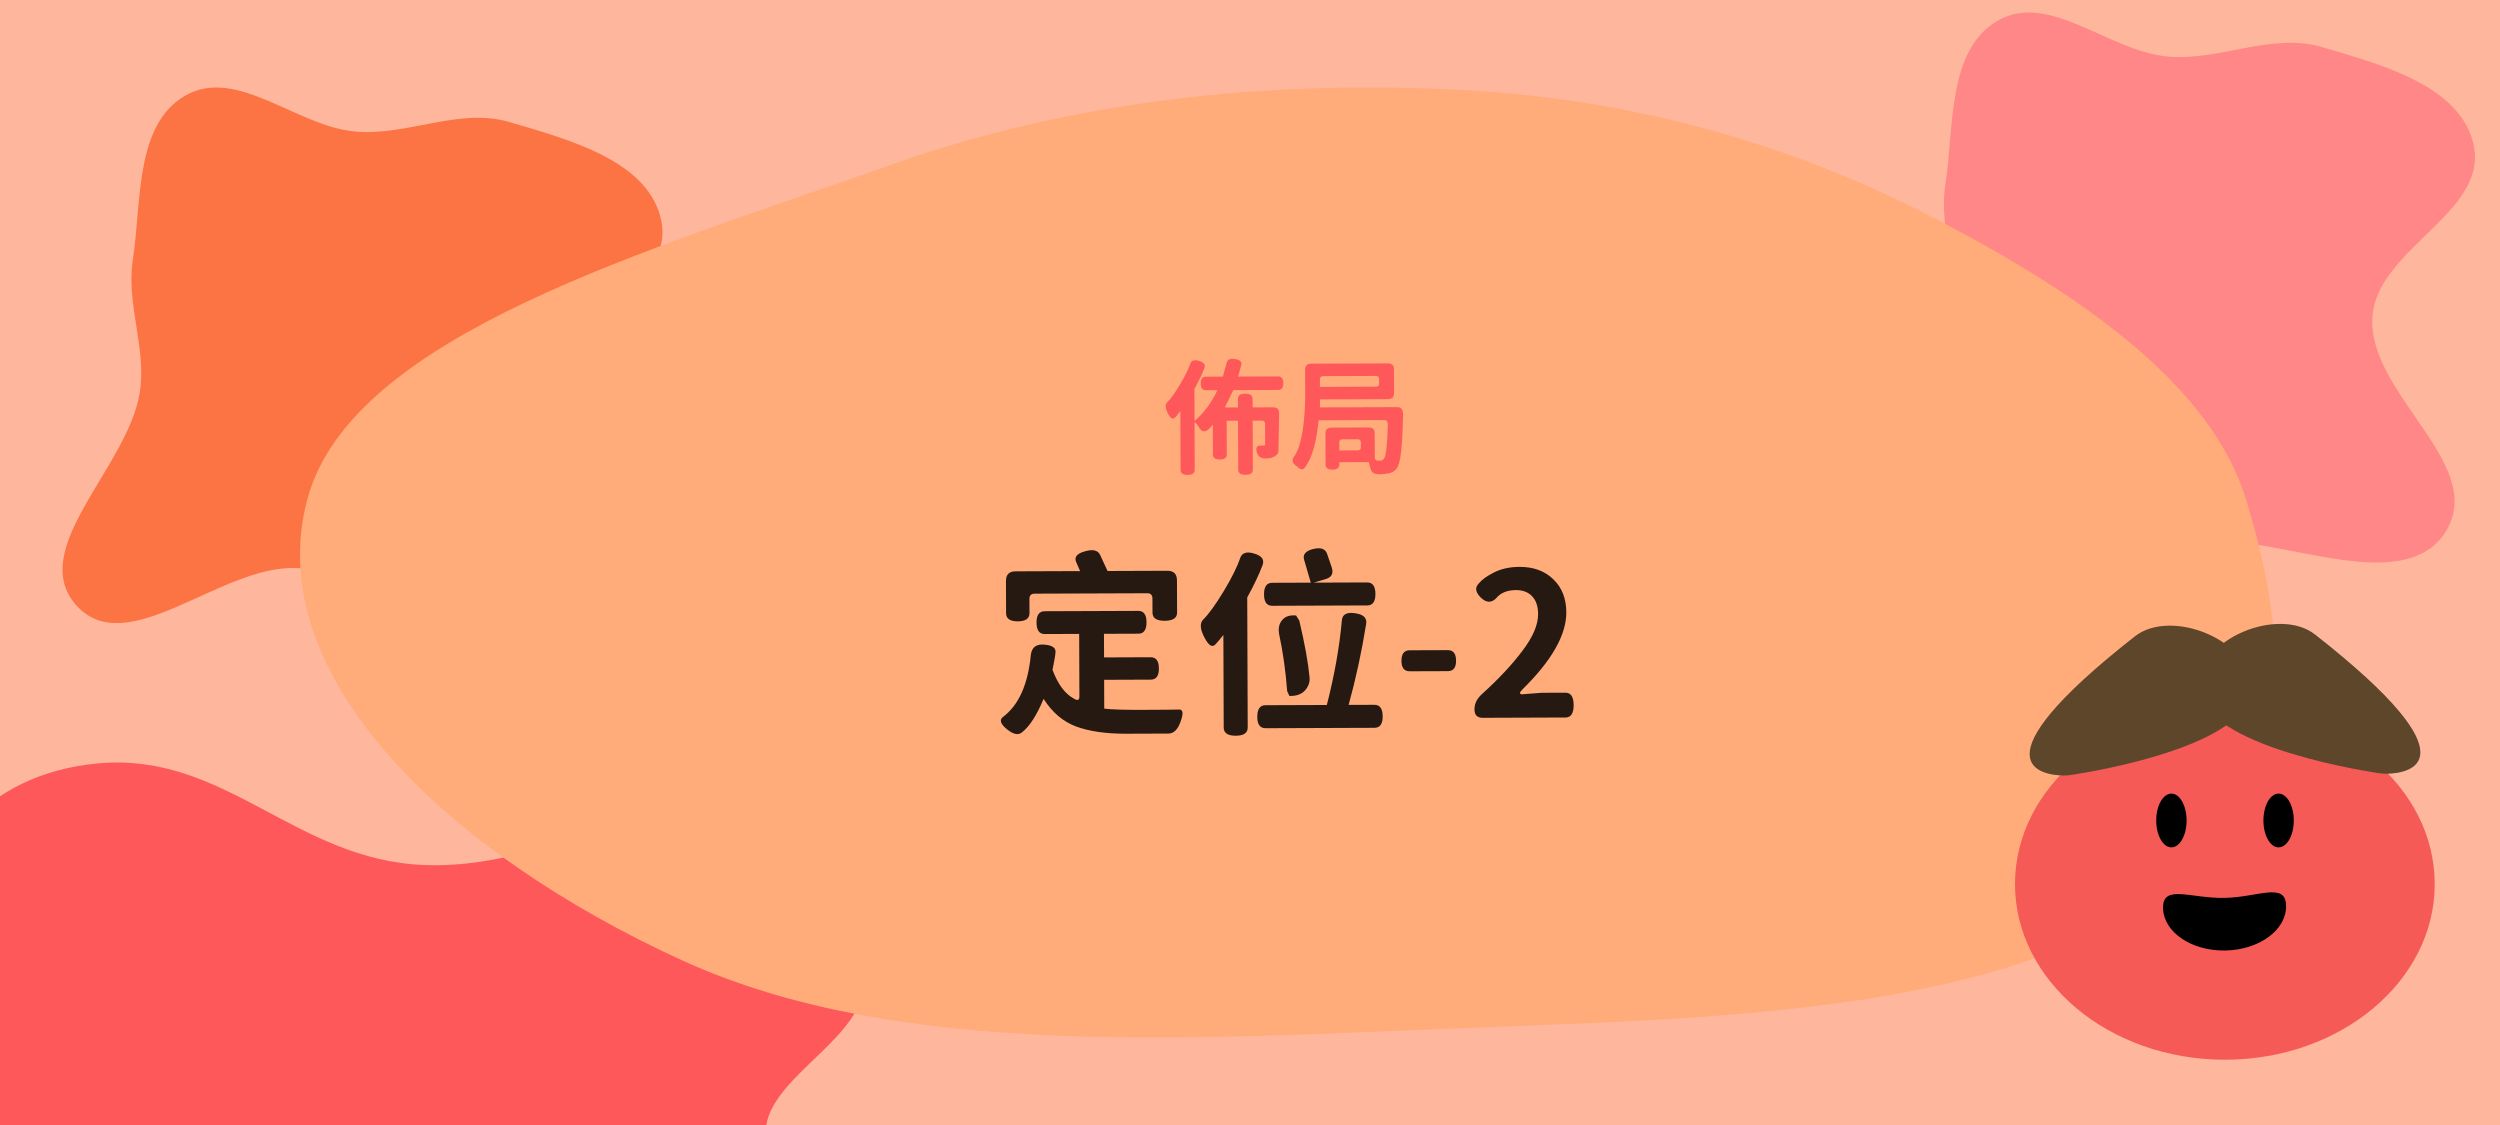
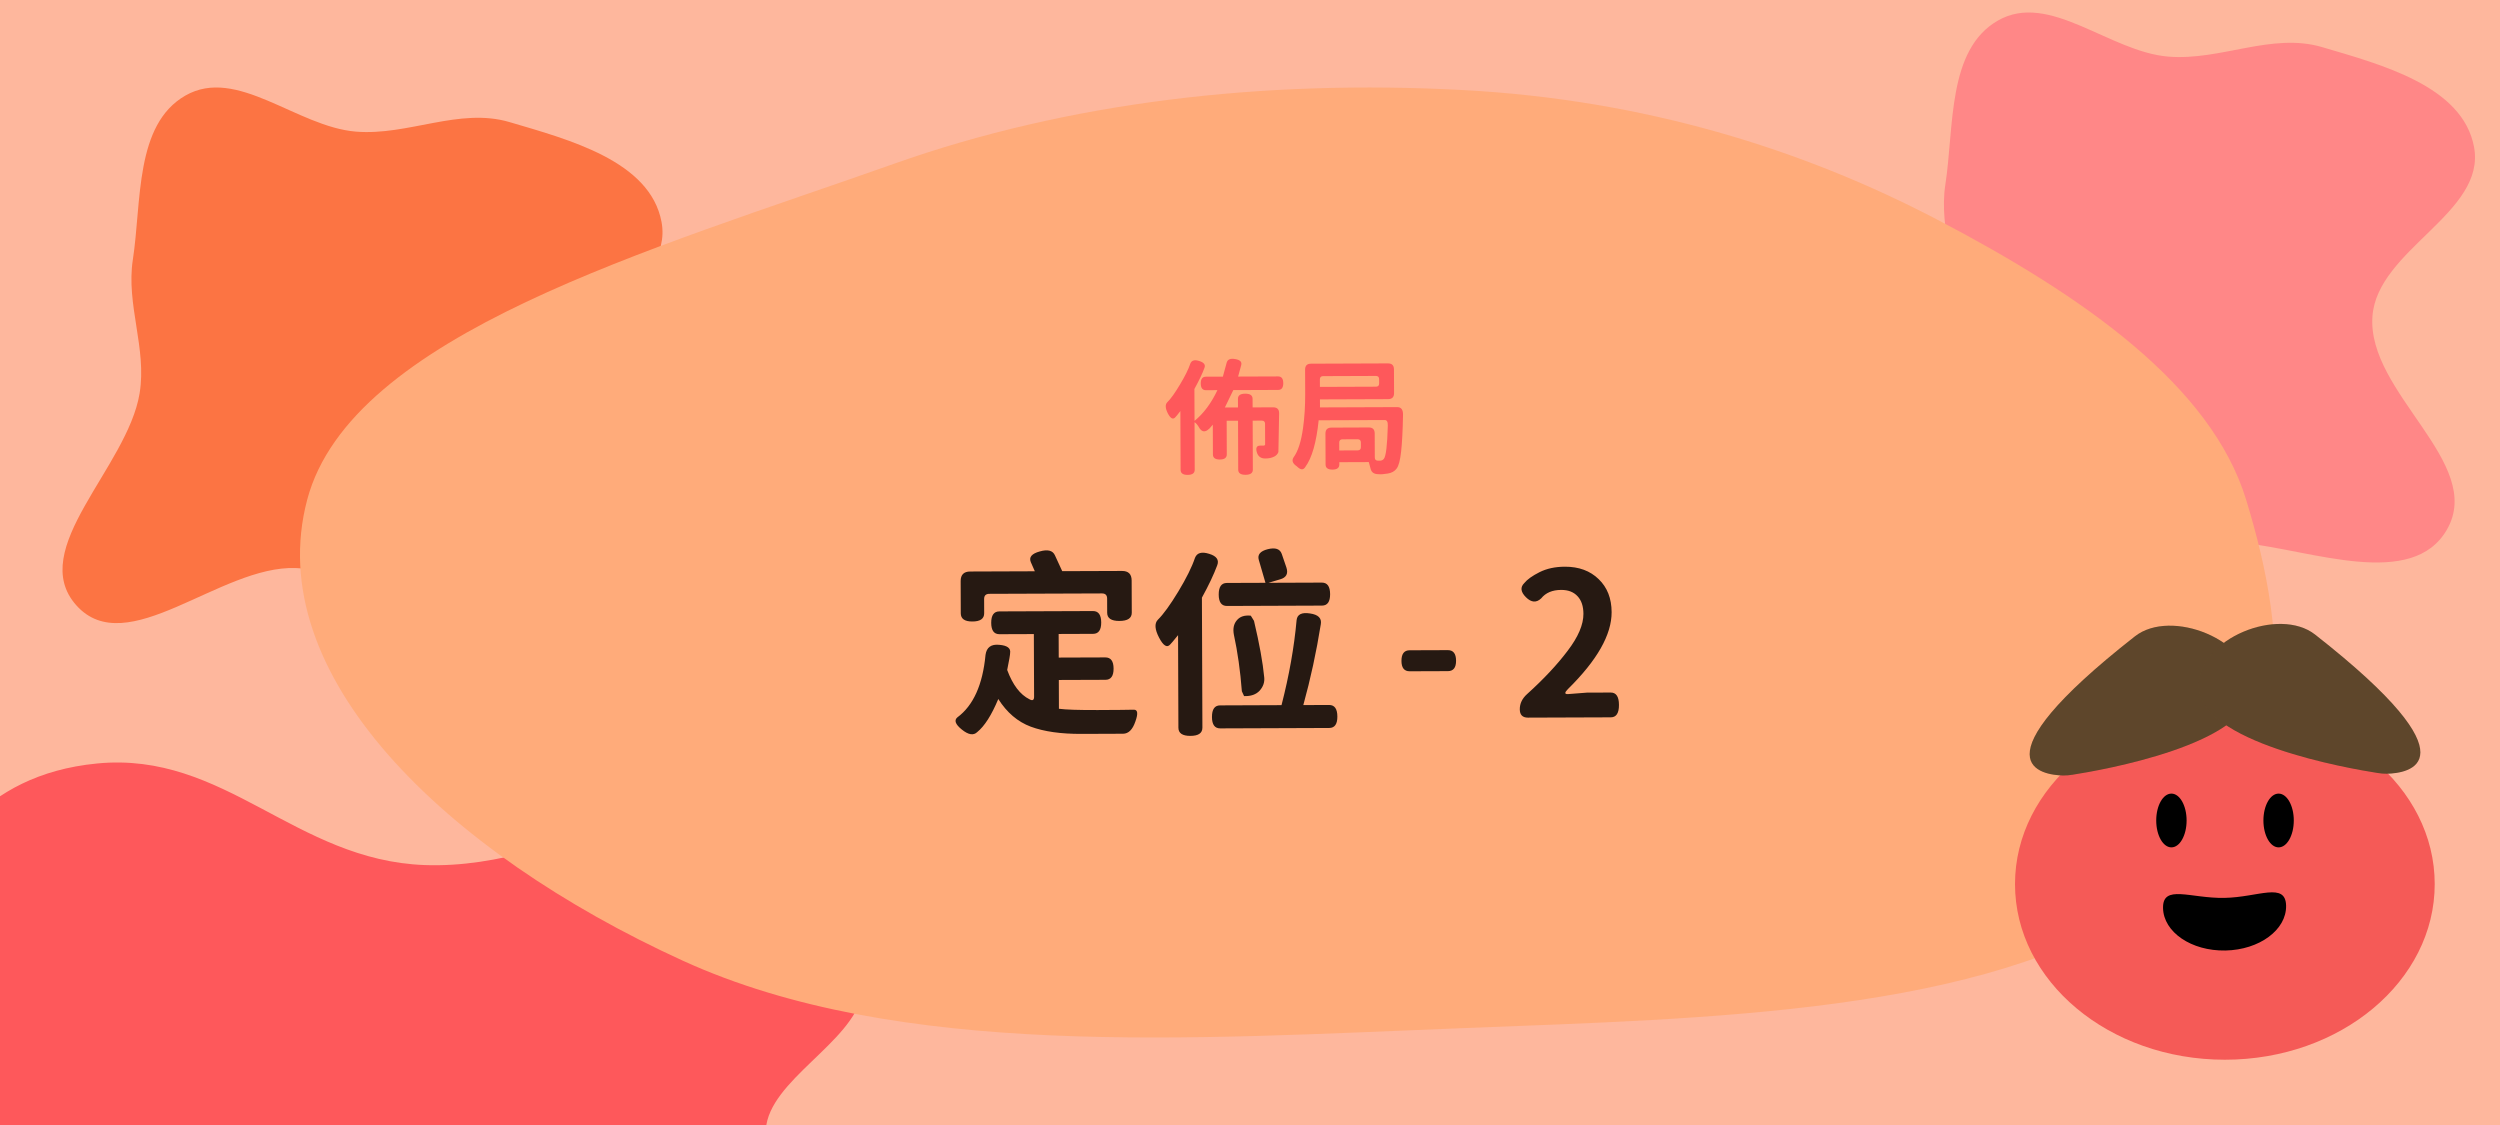
<svg xmlns="http://www.w3.org/2000/svg" width="200" height="90" viewBox="0 0 200 90" fill="none">
  <g clip-path="url(#clip0_2308_6841)">
    <rect width="200" height="90" fill="#FEB79D" />
    <path fill-rule="evenodd" clip-rule="evenodd" d="M-6.18 85.526C-5.521 81.351 -9.948 77.257 -7.655 73.239C-4.948 68.497 -1.652 61.992 7.772 61.078C17.997 60.087 23.6 68.826 33.978 69.205C45.818 69.637 56.588 60.196 66.887 63.237C76.243 66 70.121 74.012 68.975 79.539C68.168 83.434 61.536 86.431 61.267 90.346C60.85 96.397 75.769 103.853 67.023 107.895C58.356 111.9 45.738 103.802 34.253 102.83C27.316 102.243 20.566 103.925 13.618 103.373C4.658 102.66 -7.251 103.227 -11.753 99.17C-16.321 95.052 -6.927 90.254 -6.18 85.526Z" fill="#FE585B" />
    <path fill-rule="evenodd" clip-rule="evenodd" d="M28.474 10.53C32.649 10.872 36.743 8.58 40.761 9.767C45.503 11.168 52.008 12.874 52.922 17.752C53.913 23.046 45.174 25.946 44.795 31.318C44.363 37.447 53.804 43.022 50.763 48.353C48 53.196 39.988 50.027 34.461 49.434C30.566 49.016 27.569 45.584 23.654 45.444C17.603 45.228 10.147 52.951 6.105 48.424C2.1 43.937 10.197 37.406 11.17 31.46C11.758 27.869 10.075 24.375 10.627 20.779C11.34 16.14 10.773 9.976 14.83 7.646C18.948 5.281 23.746 10.143 28.474 10.53Z" fill="#FC7443" />
    <path fill-rule="evenodd" clip-rule="evenodd" d="M173.474 4.53C177.649 4.872 181.743 2.58 185.761 3.767C190.503 5.168 197.008 6.874 197.922 11.752C198.913 17.046 190.174 19.946 189.795 25.318C189.363 31.447 198.804 37.022 195.763 42.353C193 47.196 184.988 44.027 179.461 43.434C175.566 43.016 172.569 39.584 168.654 39.444C162.603 39.228 155.147 46.951 151.105 42.424C147.1 37.937 155.198 31.406 156.17 25.46C156.757 21.869 155.075 18.375 155.627 14.779C156.34 10.14 155.773 3.976 159.83 1.646C163.948 -0.719 168.746 4.143 173.474 4.53Z" fill="#FF8787" />
    <path fill-rule="evenodd" clip-rule="evenodd" d="M117.063 7.205C131.49 7.98 144.155 11.905 154.996 17.578C166.733 23.719 176.896 30.86 179.688 39.971C183.097 51.095 184.354 63.745 171.749 72.255C158.691 81.071 136.857 81.474 117.063 82.25C95.236 83.105 71.899 84.751 54.603 76.845C35.616 68.165 20.857 53.977 24.577 39.971C28.089 26.753 52.105 19.98 71.539 13.095C85.386 8.19 100.98 6.341 117.063 7.205Z" fill="#FFAB7A" />
    <ellipse cx="177.989" cy="70.727" rx="16.788" ry="14.051" fill="#F55A57" />
    <ellipse cx="173.713" cy="65.639" rx="1.215" ry="2.151" fill="black" />
    <ellipse cx="182.288" cy="65.639" rx="1.215" ry="2.151" fill="black" />
    <path d="M173.043 72.643C173.079 74.57 175.312 76.092 178.031 76.041C180.749 75.99 182.924 74.386 182.888 72.458C182.852 70.531 180.67 71.781 177.952 71.831C175.233 71.882 173.007 70.715 173.043 72.643Z" fill="black" />
    <path d="M170.798 50.904C173.679 48.645 180.102 51.191 180.102 55.022C180.103 59.542 168.088 61.623 165.803 61.978C165.554 62.017 165.305 62.044 165.056 62.039C163.427 62.006 157.617 61.237 170.798 50.904Z" fill="#6E5232" />
    <path d="M170.798 50.904C173.679 48.645 180.102 51.191 180.102 55.022C180.103 59.542 168.088 61.623 165.803 61.978C165.554 62.017 165.305 62.044 165.056 62.039C163.427 62.006 157.617 61.237 170.798 50.904Z" fill="url(#paint0_radial_2308_6841)" fill-opacity="0.15" />
    <path d="M185.204 50.763C182.323 48.505 175.9 51.051 175.9 54.881C175.899 59.401 187.914 61.483 190.199 61.837C190.448 61.876 190.697 61.903 190.946 61.898C192.575 61.866 198.385 61.097 185.204 50.763Z" fill="#6E5232" />
    <path d="M185.204 50.763C182.323 48.505 175.9 51.051 175.9 54.881C175.899 59.401 187.914 61.483 190.199 61.837C190.448 61.876 190.697 61.903 190.946 61.898C192.575 61.866 198.385 61.097 185.204 50.763Z" fill="url(#paint1_radial_2308_6841)" fill-opacity="0.15" />
    <path d="M102.249 30.114C102.523 30.113 102.66 30.293 102.661 30.653C102.663 31.013 102.527 31.193 102.254 31.194L98.663 31.208L97.989 32.6L99.039 32.596L99.036 31.906C99.035 31.633 99.228 31.495 99.615 31.494C100.008 31.493 100.205 31.628 100.206 31.902L100.209 32.592L101.849 32.586C102.175 32.585 102.336 32.747 102.33 33.074L102.272 36.164C102.219 36.311 102.116 36.428 101.963 36.515C101.744 36.63 101.497 36.684 101.224 36.678C100.871 36.686 100.643 36.517 100.542 36.171C100.447 35.824 100.537 35.651 100.81 35.65L101.08 35.649C101.167 35.648 101.21 35.611 101.21 35.538L101.204 33.908C101.203 33.735 101.116 33.648 100.943 33.649L100.213 33.652L100.227 37.572C100.228 37.845 100.032 37.983 99.639 37.984C99.252 37.985 99.058 37.849 99.057 37.576L99.043 33.656L98.133 33.66L98.143 36.349C98.144 36.623 97.957 36.76 97.584 36.762C97.217 36.763 97.034 36.627 97.033 36.354L97.024 33.974C96.791 34.248 96.689 34.362 96.715 34.315C96.429 34.583 96.183 34.57 95.975 34.278C95.82 34.005 95.683 33.839 95.563 33.779L95.577 37.579C95.578 37.852 95.389 37.99 95.009 37.991C94.635 37.993 94.448 37.857 94.447 37.583L94.43 32.883C94.211 33.171 94.075 33.338 94.022 33.385C93.842 33.586 93.645 33.483 93.43 33.077C93.222 32.664 93.204 32.368 93.377 32.187C93.656 31.913 93.994 31.442 94.392 30.773C94.796 30.105 95.074 29.544 95.226 29.09C95.325 28.83 95.561 28.759 95.935 28.878C96.315 28.996 96.456 29.179 96.357 29.426C96.205 29.853 95.937 30.418 95.553 31.119L95.563 33.669C96.287 33.08 96.897 32.261 97.394 31.212L96.474 31.216C96.2 31.217 96.063 31.037 96.061 30.677C96.06 30.317 96.196 30.137 96.469 30.136L97.829 30.131L98.135 29.009C98.208 28.749 98.437 28.655 98.824 28.727C99.211 28.792 99.368 28.955 99.296 29.215L99.049 30.126L102.249 30.114ZM108.611 36.031C108.785 36.03 108.871 35.943 108.871 35.77L108.869 35.4C108.868 35.226 108.782 35.14 108.608 35.141L107.398 35.145C107.225 35.146 107.139 35.233 107.139 35.406L107.141 36.036L108.611 36.031ZM110.33 30.334C110.33 30.161 110.243 30.075 110.069 30.075L105.849 30.091C105.676 30.092 105.59 30.179 105.59 30.352L105.593 30.952L110.073 30.935C110.246 30.935 110.332 30.848 110.332 30.674L110.33 30.334ZM105.596 31.952L105.599 32.592L111.779 32.569C112.105 32.568 112.259 32.787 112.241 33.227C112.219 34.427 112.169 35.388 112.092 36.108C112.014 36.822 111.893 37.282 111.727 37.489C111.568 37.703 111.335 37.834 111.028 37.882C110.729 37.936 110.479 37.954 110.279 37.935C109.925 37.936 109.715 37.79 109.647 37.497L109.505 36.967L107.145 36.976L107.146 37.156C107.147 37.429 106.964 37.567 106.597 37.568C106.23 37.57 106.047 37.434 106.046 37.16L106.036 34.69C106.035 34.37 106.195 34.21 106.515 34.209L109.505 34.197C109.818 34.196 109.975 34.356 109.976 34.676L109.984 36.596C109.984 36.769 110.071 36.855 110.245 36.855L110.375 36.854C110.508 36.86 110.618 36.813 110.704 36.713C110.877 36.512 110.983 35.629 111.024 34.062C111.036 33.755 110.956 33.602 110.782 33.603L105.493 33.622C105.312 35.39 104.957 36.634 104.426 37.356C104.281 37.597 104.084 37.608 103.836 37.388L103.736 37.299C103.409 37.08 103.324 36.844 103.484 36.59C103.842 36.108 104.095 35.321 104.245 34.227C104.362 33.386 104.418 32.49 104.415 31.536L104.408 29.576C104.406 29.256 104.562 29.096 104.876 29.095L111.036 29.072C111.356 29.07 111.516 29.23 111.517 29.55L111.525 31.45C111.526 31.77 111.366 31.93 111.046 31.932L105.596 31.952Z" fill="#FE585B" />
-     <path d="M82.769 47.493C82.492 47.495 82.354 47.634 82.355 47.911L82.359 49.047C82.361 49.484 82.047 49.704 81.417 49.707C80.799 49.709 80.489 49.491 80.487 49.054L80.477 46.478C80.475 45.966 80.731 45.709 81.243 45.707L86.41 45.688L86.088 44.953C85.926 44.559 86.165 44.276 86.805 44.103C87.444 43.919 87.85 44.024 88.022 44.418L88.603 45.68L93.386 45.662C93.898 45.66 94.155 45.915 94.157 46.427L94.167 49.003C94.168 49.441 93.839 49.66 93.177 49.663C92.527 49.665 92.201 49.448 92.199 49.011L92.195 47.875C92.194 47.597 92.055 47.459 91.777 47.46L82.769 47.493ZM88.331 54.385L88.339 56.689C88.894 56.762 89.929 56.795 91.444 56.789C92.958 56.784 93.918 56.775 94.324 56.763C94.644 56.751 94.687 57.065 94.455 57.706C94.234 58.358 93.904 58.684 93.467 58.686L90.139 58.698C88.496 58.704 87.146 58.512 86.089 58.121C85.042 57.73 84.175 56.992 83.488 55.907C82.949 57.2 82.387 58.082 81.802 58.553C81.505 58.842 81.094 58.775 80.569 58.35C80.056 57.936 79.937 57.611 80.214 57.375C81.49 56.432 82.242 54.765 82.467 52.375C82.55 51.777 82.912 51.509 83.552 51.571C84.203 51.622 84.497 51.839 84.435 52.223C84.435 52.362 84.357 52.816 84.2 53.584C84.642 54.777 85.237 55.559 85.984 55.93C86.23 56.067 86.353 55.998 86.352 55.72L86.333 50.712L83.581 50.723C83.144 50.724 82.924 50.421 82.922 49.813C82.92 49.205 83.137 48.9 83.574 48.899L91.062 48.871C91.5 48.869 91.719 49.172 91.722 49.78C91.724 50.388 91.507 50.693 91.069 50.695L88.317 50.705L88.324 52.593L92.052 52.579C92.49 52.578 92.709 52.875 92.711 53.473C92.714 54.07 92.496 54.37 92.059 54.371L88.331 54.385ZM101.122 47.553C101.119 46.935 101.337 46.625 101.774 46.623L104.862 46.612L104.327 44.774C104.208 44.358 104.447 44.075 105.044 43.923C105.652 43.771 106.025 43.898 106.166 44.303L106.538 45.389C106.699 45.88 106.53 46.195 106.029 46.335L105.102 46.611L109.374 46.595C109.811 46.593 110.031 46.902 110.034 47.52C110.036 48.129 109.818 48.433 109.381 48.435L101.781 48.463C101.344 48.465 101.124 48.161 101.122 47.553ZM104.762 54.164C104.806 54.559 104.685 54.916 104.398 55.237C104.111 55.548 103.696 55.693 103.152 55.674L102.974 55.291C102.851 53.67 102.637 52.156 102.333 50.749C102.246 50.28 102.325 49.901 102.569 49.612C102.813 49.313 103.186 49.188 103.688 49.24L103.945 49.655C104.379 51.488 104.651 52.991 104.762 54.164ZM99.223 44.617C99.381 44.211 99.759 44.102 100.357 44.292C100.955 44.471 101.17 44.78 101.001 45.218C100.726 45.955 100.319 46.815 99.778 47.798L99.817 58.198C99.819 58.636 99.499 58.856 98.859 58.858C98.219 58.86 97.899 58.643 97.897 58.206L97.87 50.798C97.498 51.258 97.291 51.504 97.248 51.536C96.993 51.836 96.694 51.655 96.35 50.995C96.007 50.335 95.973 49.861 96.249 49.572C96.695 49.133 97.242 48.379 97.889 47.309C98.535 46.24 98.98 45.343 99.223 44.617ZM107.89 56.392L109.954 56.385C110.392 56.383 110.611 56.692 110.614 57.31C110.616 57.918 110.399 58.223 109.961 58.225L101.241 58.257C100.804 58.259 100.584 57.956 100.582 57.348C100.58 56.729 100.797 56.419 101.234 56.417L106.146 56.399C106.756 54.029 107.159 51.761 107.353 49.594C107.405 49.136 107.761 48.958 108.423 49.062C109.085 49.156 109.374 49.443 109.29 49.923C108.936 52.143 108.469 54.3 107.89 56.392ZM112.776 53.702C112.339 53.704 112.119 53.428 112.117 52.873C112.115 52.307 112.333 52.024 112.77 52.022L115.826 52.011C116.264 52.009 116.483 52.291 116.485 52.857C116.487 53.411 116.27 53.689 115.832 53.691L112.776 53.702ZM118.616 57.425C118.179 57.426 117.959 57.203 117.958 56.755C117.956 56.297 118.152 55.891 118.545 55.537C119.863 54.348 120.942 53.197 121.78 52.085C122.63 50.972 123.053 49.984 123.049 49.12C123.047 48.512 122.891 48.044 122.58 47.714C122.27 47.374 121.832 47.205 121.266 47.207C120.562 47.209 120.03 47.435 119.669 47.885C119.286 48.249 118.881 48.218 118.452 47.793C118.024 47.368 117.98 46.99 118.32 46.658C118.554 46.369 118.958 46.079 119.533 45.789C120.108 45.499 120.785 45.353 121.563 45.35C122.683 45.346 123.586 45.678 124.271 46.348C124.956 47.007 125.301 47.885 125.305 48.984C125.312 50.786 124.146 52.839 121.808 55.141C121.531 55.419 121.532 55.553 121.809 55.541L123.329 55.423L125.233 55.416C125.67 55.415 125.89 55.744 125.892 56.406C125.895 57.067 125.677 57.399 125.24 57.4L118.616 57.425Z" fill="black" fill-opacity="0.85" />
+     <path d="M79.144 47.507C78.867 47.508 78.729 47.647 78.73 47.925L78.734 49.06C78.736 49.498 78.422 49.718 77.792 49.72C77.174 49.722 76.864 49.505 76.862 49.068L76.853 46.492C76.851 45.98 77.106 45.722 77.618 45.721L82.786 45.702L82.463 44.967C82.301 44.573 82.54 44.289 83.18 44.116C83.819 43.932 84.225 44.038 84.397 44.431L84.978 45.693L89.761 45.676C90.273 45.674 90.531 45.929 90.532 46.441L90.542 49.017C90.543 49.454 90.214 49.674 89.552 49.676C88.902 49.679 88.576 49.461 88.574 49.024L88.57 47.888C88.569 47.611 88.43 47.473 88.152 47.474L79.144 47.507ZM84.706 54.398L84.714 56.702C85.269 56.775 86.304 56.809 87.819 56.803C89.333 56.797 90.293 56.788 90.699 56.776C91.019 56.764 91.062 57.079 90.83 57.72C90.609 58.371 90.279 58.698 89.842 58.699L86.514 58.712C84.871 58.718 83.521 58.526 82.464 58.135C81.417 57.744 80.55 57.006 79.863 55.92C79.324 57.213 78.762 58.095 78.177 58.567C77.88 58.856 77.469 58.788 76.945 58.363C76.431 57.949 76.312 57.624 76.589 57.389C77.865 56.445 78.617 54.778 78.842 52.388C78.925 51.791 79.287 51.523 79.927 51.584C80.578 51.635 80.872 51.853 80.81 52.237C80.81 52.376 80.732 52.829 80.575 53.598C81.017 54.791 81.612 55.573 82.359 55.943C82.605 56.081 82.728 56.011 82.727 55.734L82.708 50.726L79.956 50.736C79.519 50.738 79.299 50.434 79.297 49.826C79.295 49.218 79.512 48.914 79.95 48.912L87.437 48.884C87.875 48.883 88.094 49.186 88.097 49.794C88.099 50.402 87.882 50.707 87.444 50.708L84.692 50.718L84.699 52.606L88.427 52.593C88.865 52.591 89.084 52.889 89.087 53.486C89.089 54.084 88.871 54.383 88.434 54.385L84.706 54.398ZM97.497 47.567C97.494 46.948 97.712 46.638 98.149 46.636L101.237 46.625L100.702 44.787C100.583 44.371 100.822 44.088 101.419 43.936C102.027 43.785 102.4 43.911 102.541 44.316L102.913 45.403C103.074 45.893 102.905 46.208 102.404 46.349L101.477 46.624L105.749 46.608C106.186 46.607 106.406 46.915 106.409 47.534C106.411 48.142 106.193 48.447 105.756 48.448L98.156 48.477C97.719 48.478 97.499 48.175 97.497 47.567ZM101.137 54.178C101.181 54.572 101.06 54.93 100.773 55.251C100.486 55.561 100.071 55.707 99.527 55.688L99.349 55.304C99.226 53.683 99.012 52.169 98.708 50.763C98.621 50.294 98.7 49.914 98.944 49.626C99.189 49.326 99.561 49.202 100.063 49.254L100.32 49.669C100.754 51.502 101.026 53.005 101.137 54.178ZM95.598 44.63C95.756 44.224 96.135 44.116 96.733 44.306C97.331 44.485 97.545 44.793 97.376 45.231C97.101 45.968 96.694 46.829 96.153 47.812L96.192 58.212C96.194 58.649 95.874 58.869 95.234 58.871C94.594 58.874 94.274 58.656 94.272 58.219L94.245 50.811C93.873 51.271 93.666 51.517 93.623 51.549C93.368 51.849 93.069 51.669 92.725 51.009C92.382 50.349 92.348 49.874 92.624 49.585C93.07 49.146 93.617 48.392 94.264 47.323C94.91 46.254 95.355 45.356 95.598 44.63ZM104.265 56.406L106.329 56.398C106.767 56.397 106.987 56.705 106.989 57.324C106.991 57.932 106.774 58.237 106.336 58.238L97.616 58.271C97.179 58.272 96.959 57.969 96.957 57.361C96.955 56.742 97.172 56.432 97.609 56.431L102.521 56.412C103.131 54.042 103.534 51.774 103.728 49.608C103.78 49.149 104.137 48.972 104.798 49.076C105.46 49.169 105.749 49.456 105.665 49.937C105.311 52.157 104.844 54.313 104.265 56.406ZM112.776 53.702C112.339 53.704 112.119 53.428 112.117 52.873C112.115 52.307 112.333 52.024 112.77 52.022L115.826 52.011C116.264 52.009 116.483 52.291 116.485 52.857C116.487 53.411 116.27 53.689 115.832 53.691L112.776 53.702ZM122.241 57.411C121.804 57.413 121.584 57.19 121.583 56.742C121.581 56.283 121.777 55.877 122.17 55.524C123.488 54.335 124.567 53.184 125.405 52.072C126.255 50.959 126.678 49.971 126.674 49.107C126.672 48.499 126.516 48.03 126.205 47.7C125.895 47.36 125.457 47.191 124.891 47.193C124.187 47.196 123.655 47.422 123.294 47.871C122.911 48.235 122.506 48.205 122.077 47.78C121.649 47.355 121.605 46.976 121.945 46.644C122.179 46.355 122.583 46.066 123.158 45.776C123.733 45.486 124.41 45.339 125.188 45.336C126.308 45.332 127.211 45.665 127.896 46.334C128.581 46.993 128.926 47.872 128.93 48.971C128.937 50.773 127.771 52.825 125.433 55.127C125.156 55.406 125.157 55.539 125.434 55.528L126.954 55.41L128.858 55.403C129.295 55.401 129.515 55.731 129.517 56.392C129.52 57.054 129.302 57.385 128.865 57.387L122.241 57.411Z" fill="black" fill-opacity="0.85" />
  </g>
  <defs>
    <radialGradient id="paint0_radial_2308_6841" cx="0" cy="0" r="1" gradientUnits="userSpaceOnUse" gradientTransform="translate(0.560609 46.8353) rotate(65.4889) scale(3.32531 8.21233)">
      <stop offset="0.33" stop-opacity="0" />
      <stop offset="0.655" stop-opacity="0.6" />
      <stop offset="1" />
    </radialGradient>
    <radialGradient id="paint1_radial_2308_6841" cx="0" cy="0" r="1" gradientUnits="userSpaceOnUse" gradientTransform="translate(355.3 45.8572) rotate(114.511) scale(3.32531 8.21233)">
      <stop offset="0.33" stop-opacity="0" />
      <stop offset="0.655" stop-opacity="0.6" />
      <stop offset="1" />
    </radialGradient>
    <clipPath id="clip0_2308_6841">
      <rect width="200" height="90" fill="white" />
    </clipPath>
  </defs>
</svg>
